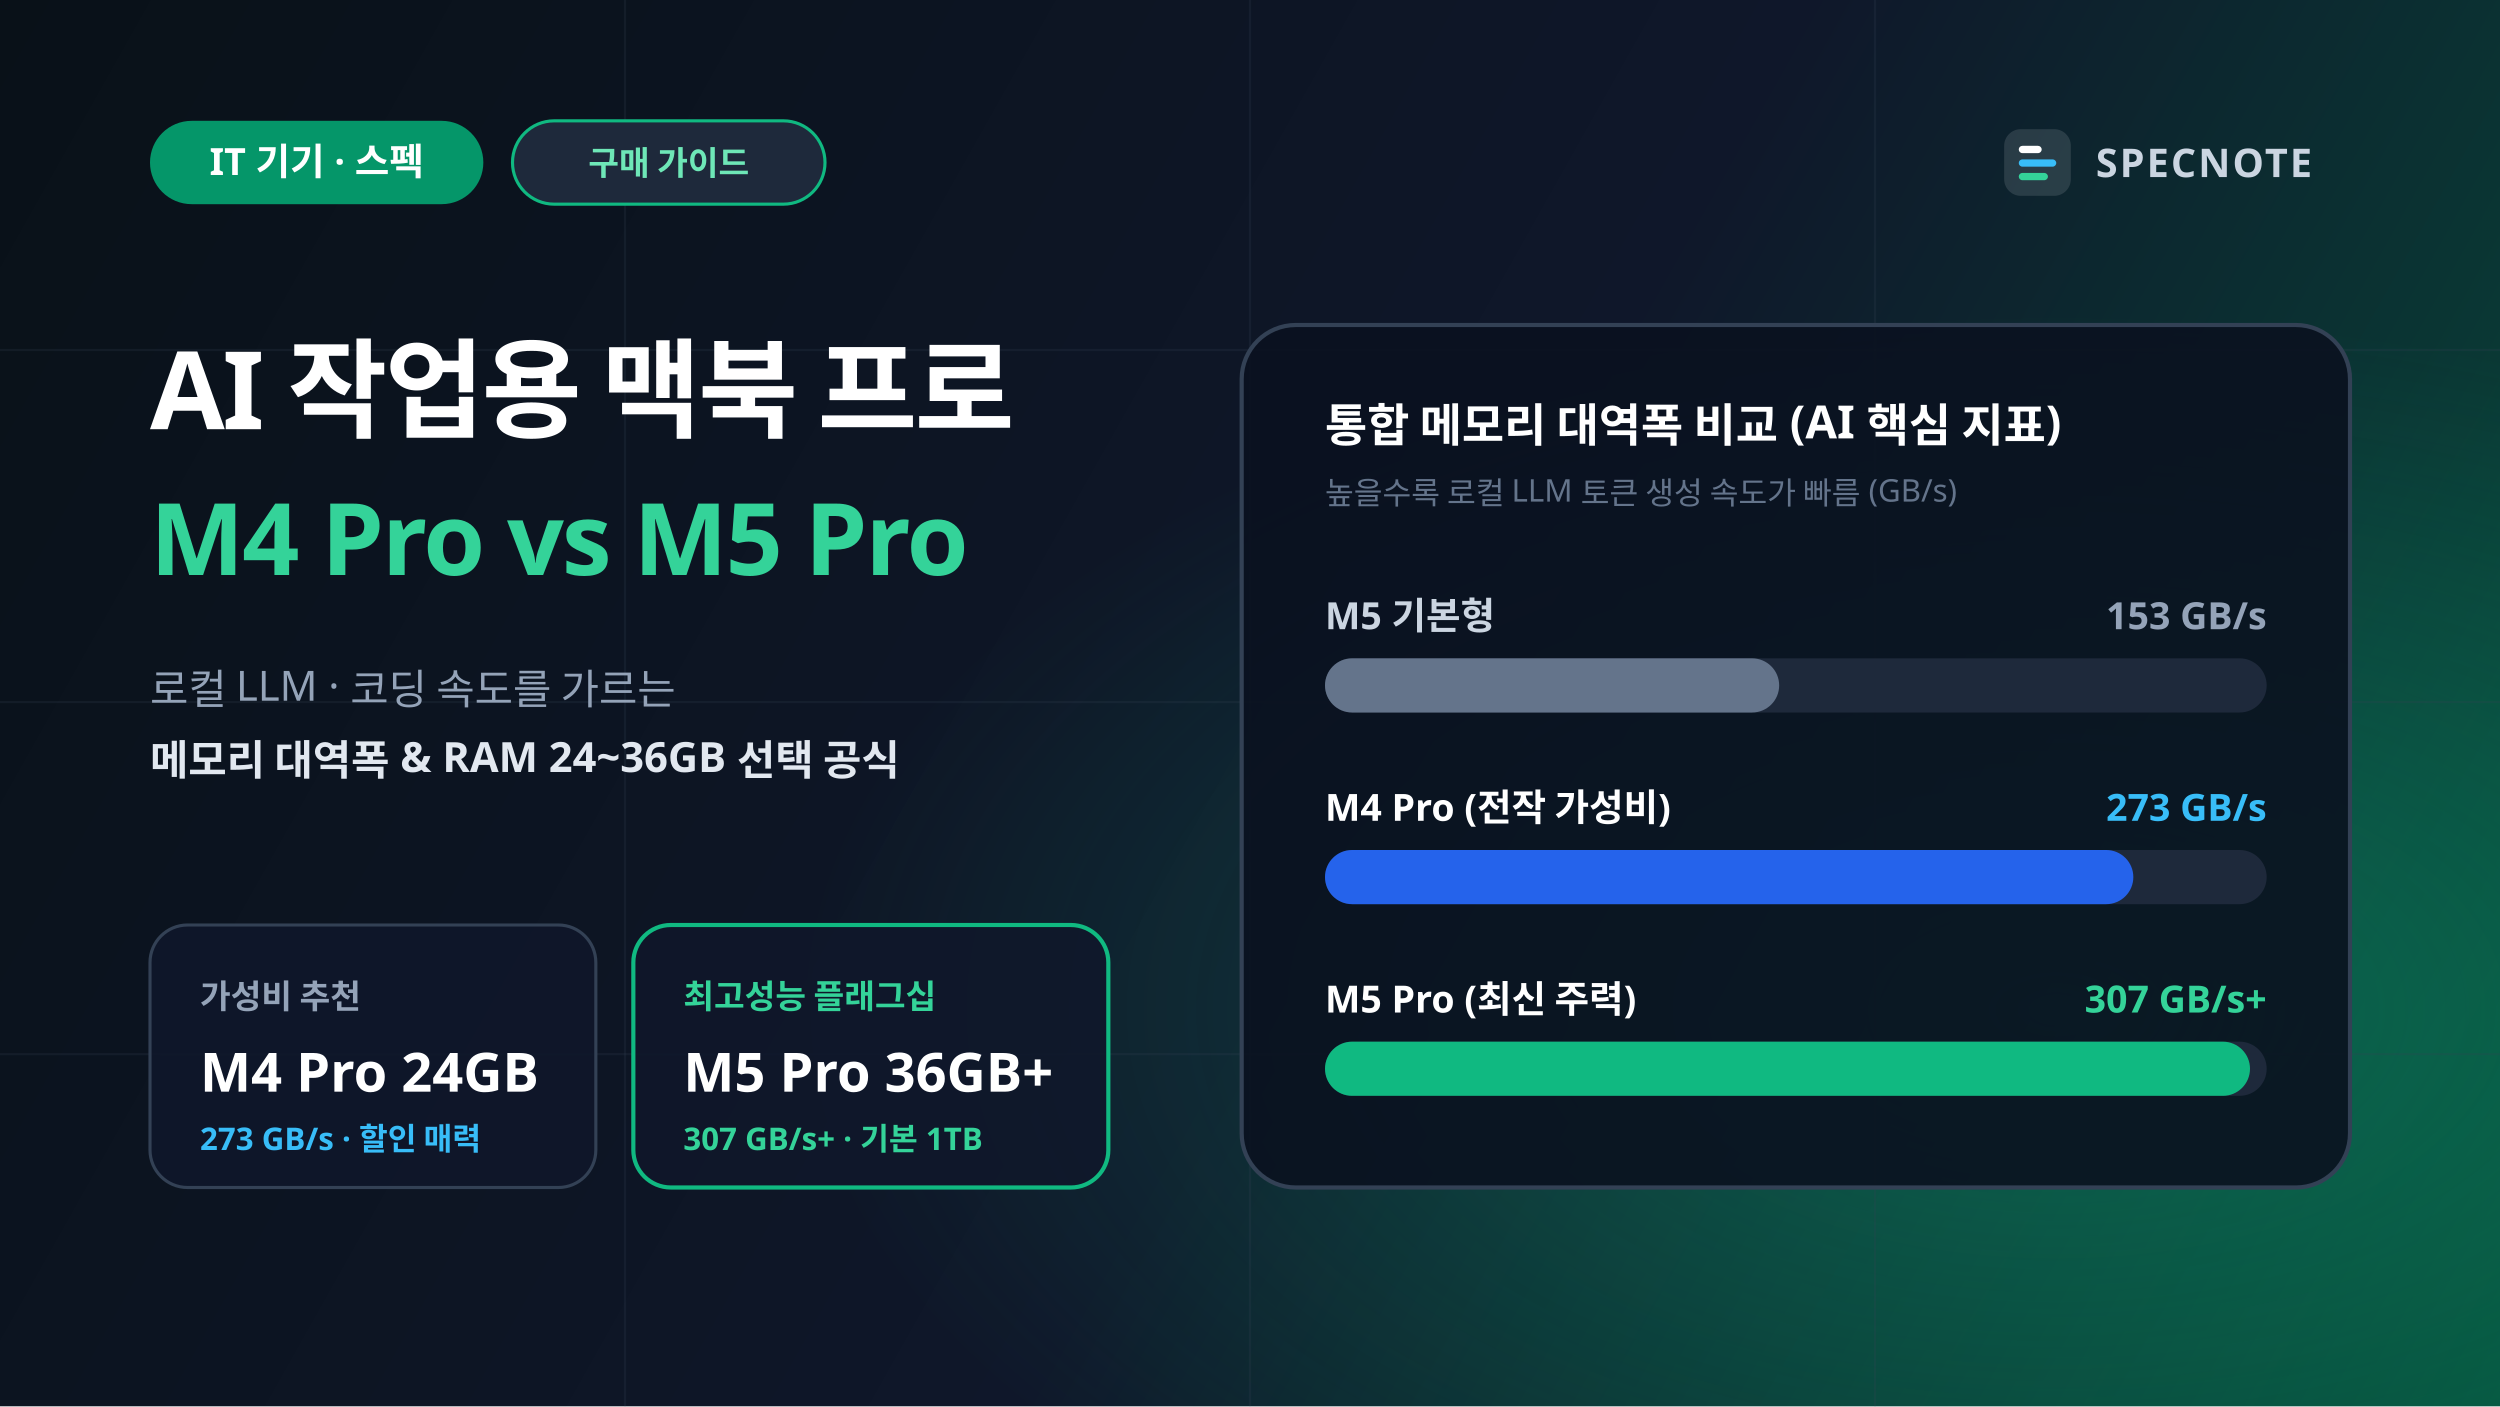
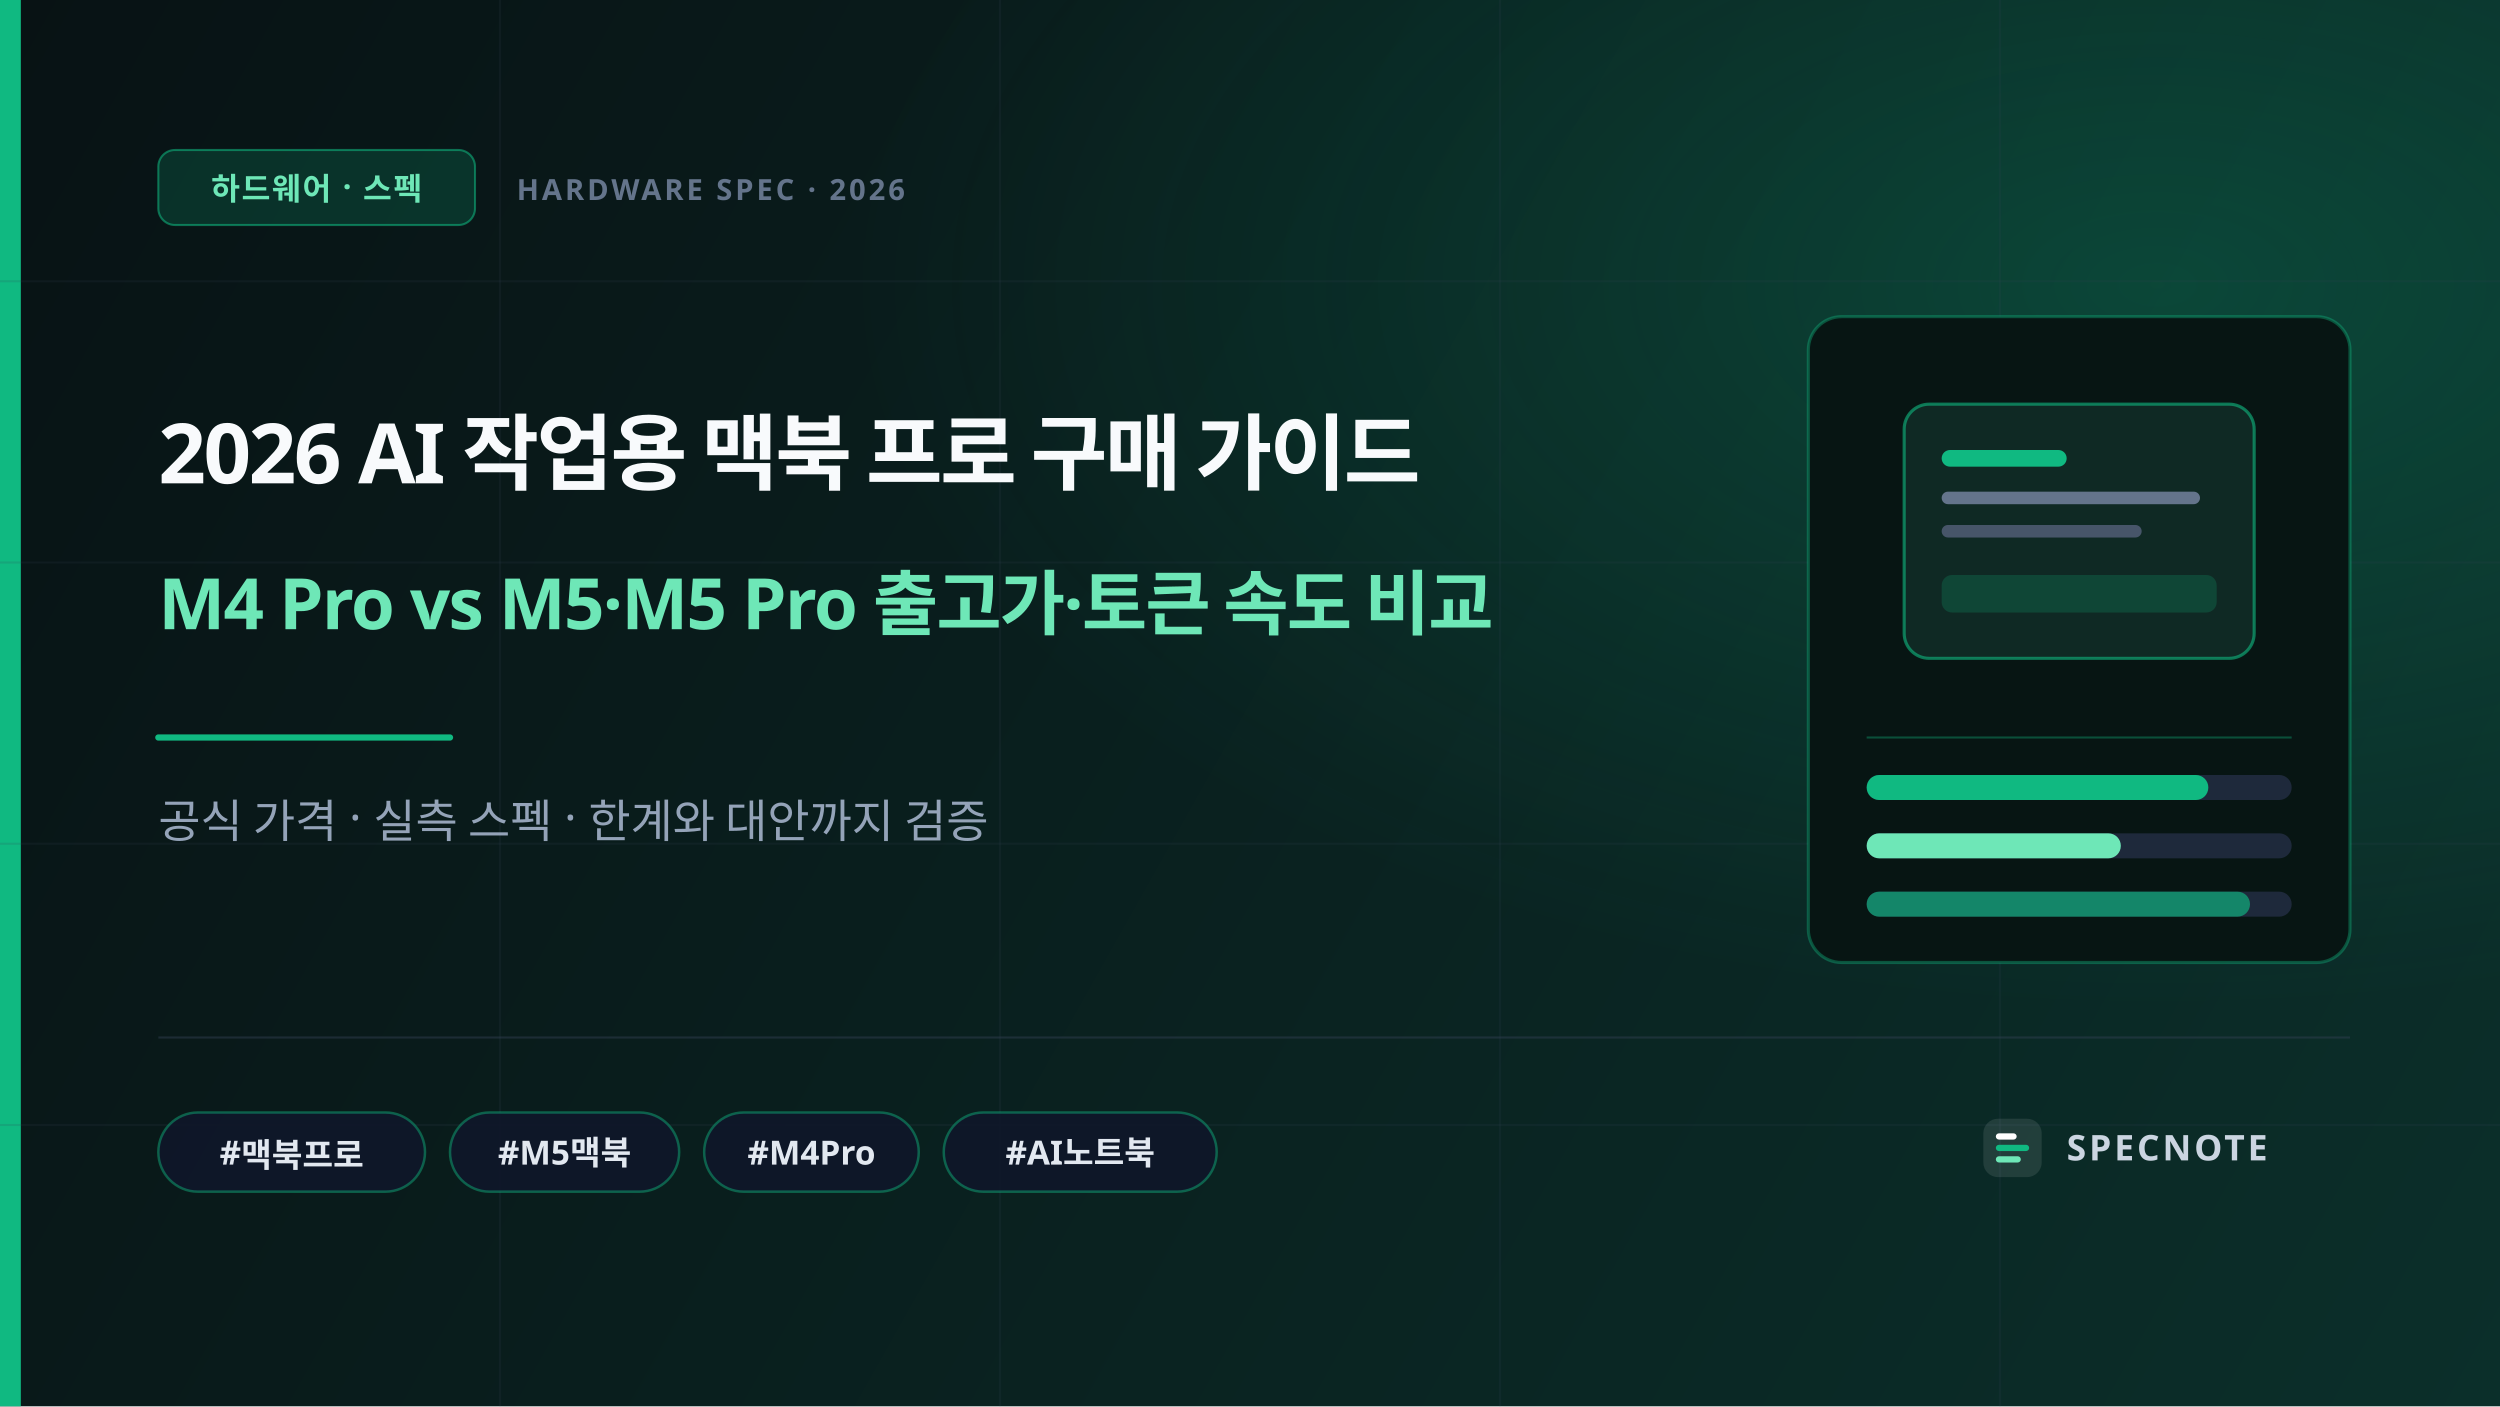
<svg xmlns="http://www.w3.org/2000/svg" viewBox="0 0 1200 675" fill="none">
  <defs>
    <linearGradient id="bg" x1="0" y1="0" x2="1200" y2="675" gradientUnits="userSpaceOnUse">
-       <stop offset="0%" stop-color="#091118" />
-       <stop offset="55%" stop-color="#0F172A" />
-       <stop offset="100%" stop-color="#064E3B" />
+       <stop offset="0%" stop-color="#081214" />
+       <stop offset="100%" stop-color="#0B2F2A" />
    </linearGradient>
-     <radialGradient id="glow" cx="0.82" cy="0.72" r="0.5">
-       <stop offset="0%" stop-color="#10B981" stop-opacity="0.34" />
+     <radialGradient id="glow" cx="0.86" cy="0.2" r="0.52">
+       <stop offset="0%" stop-color="#10B981" stop-opacity="0.22" />
      <stop offset="100%" stop-color="#10B981" stop-opacity="0" />
    </radialGradient>
  </defs>
  <rect width="1200" height="675" fill="url(#bg)" />
  <rect width="1200" height="675" fill="url(#glow)" />
-   <g stroke="#334155" stroke-opacity="0.22">
-     <path d="M0 168H1200M0 337H1200M0 506H1200" />
-     <path d="M300 0V675M600 0V675M900 0V675" />
+   <rect x="0" y="0" width="10" height="675" fill="#10B981" />
+   <g stroke="#334155" stroke-opacity="0.16">
+     <path d="M0 135H1200M0 270H1200M0 405H1200M0 540H1200" />
+     <path d="M240 0V675M480 0V675M720 0V675M960 0V675" />
  </g>
-   <rect x="72" y="58" width="160" height="40" rx="20" fill="#059669" />
-   <text x="152" y="84" text-anchor="middle" fill="#FFFFFF" font-family="'Pretendard', 'Apple SD Gothic Neo', 'Malgun Gothic', 'Noto Sans KR', sans-serif" font-size="18" font-weight="800">IT 기기 · 스펙</text>
-   <rect x="246" y="58" width="150" height="40" rx="20" fill="#1E293B" stroke="#10B981" stroke-width="1.5" />
-   <text x="321" y="84" text-anchor="middle" fill="#6EE7B7" font-family="'Pretendard', 'Malgun Gothic', sans-serif" font-size="16" font-weight="700">구매 가이드</text>
-   <g transform="translate(962, 62)">
-     <rect width="32" height="32" rx="8" fill="#FFFFFF" fill-opacity="0.12" />
-     <rect x="7" y="8" width="11" height="3.5" rx="1.75" fill="#FFFFFF" />
-     <rect x="7" y="14.5" width="18" height="3.5" rx="1.75" fill="#38BDF8" />
-     <rect x="7" y="21" width="14" height="3.5" rx="1.75" fill="#34D399" />
-     <text x="44" y="23" fill="#CBD5E1" font-family="'Pretendard', 'Malgun Gothic', sans-serif" font-size="19" font-weight="800" letter-spacing="1">SPECNOTE</text>
+   <rect x="76" y="72" width="152" height="36" rx="8" fill="#10B981" fill-opacity="0.18" stroke="#10B981" stroke-opacity="0.55" />
+   <text x="152" y="96" text-anchor="middle" fill="#6EE7B7" font-family="'Pretendard', 'Malgun Gothic', sans-serif" font-size="15" font-weight="800" letter-spacing="0.8">하드웨어 · 스펙</text>
+   <text x="248" y="96" fill="#64748B" font-family="'Pretendard', 'Malgun Gothic', sans-serif" font-size="14" font-weight="700" letter-spacing="1.4">HARDWARE SPEC · 2026</text>
+   <text x="76" y="232" fill="#F8FAFC" font-family="'Pretendard', 'Apple SD Gothic Neo', 'Malgun Gothic', 'Noto Sans KR', sans-serif" font-size="40" font-weight="900" letter-spacing="-1.2">2026 AI 작업용 맥북 프로 구매 가이드</text>
+   <text x="76" y="302" fill="#6EE7B7" font-family="'Pretendard', 'Apple SD Gothic Neo', 'Malgun Gothic', 'Noto Sans KR', sans-serif" font-size="34" font-weight="800" letter-spacing="-0.8">M4 Pro vs M5·M5 Pro 출고가·토큰 속도 비교</text>
+   <line x1="76" y1="354" x2="216" y2="354" stroke="#10B981" stroke-width="3" stroke-linecap="round" />
+   <text x="76" y="402" fill="#94A3B8" font-family="'Pretendard', 'Apple SD Gothic Neo', 'Malgun Gothic', sans-serif" font-size="22" font-weight="500">공식 가격 · 실측 스펙 · 한계와 대안까지 검증</text>
+   <g transform="translate(868, 152)">
+     <rect width="260" height="310" rx="16" fill="#071513" stroke="#10B981" stroke-opacity="0.38" stroke-width="1.5" />
+     <rect x="46" y="42" width="168" height="122" rx="12" fill="#0F2924" stroke="#10B981" stroke-opacity="0.6" stroke-width="1.5" />
+     <rect x="64" y="64" width="60" height="8" rx="4" fill="#10B981" />
+     <rect x="64" y="84" width="124" height="6" rx="3" fill="#64748B" />
+     <rect x="64" y="100" width="96" height="6" rx="3" fill="#475569" />
+     <rect x="64" y="124" width="132" height="18" rx="5" fill="#10B981" fill-opacity="0.2" />
+     <line x1="28" y1="202" x2="232" y2="202" stroke="#10B981" stroke-opacity="0.35" />
+     <rect x="28" y="220" width="204" height="12" rx="6" fill="#1E293B" />
+     <rect x="28" y="220" width="164" height="12" rx="6" fill="#10B981" />
+     <rect x="28" y="248" width="204" height="12" rx="6" fill="#1E293B" />
+     <rect x="28" y="248" width="122" height="12" rx="6" fill="#6EE7B7" />
+     <rect x="28" y="276" width="204" height="12" rx="6" fill="#1E293B" />
+     <rect x="28" y="276" width="184" height="12" rx="6" fill="#10B981" fill-opacity="0.65" />
  </g>
-   <text x="72" y="206" fill="#FFFFFF" font-family="'Pretendard', 'Apple SD Gothic Neo', 'Malgun Gothic', 'Noto Sans KR', sans-serif" font-size="52" font-weight="900" letter-spacing="-1.2">AI 작업용 맥북 프로</text>
-   <text x="72" y="276" fill="#34D399" font-family="'Pretendard', 'Apple SD Gothic Neo', 'Malgun Gothic', 'Noto Sans KR', sans-serif" font-size="48" font-weight="900" letter-spacing="-1">M4 Pro vs M5 Pro</text>
-   <text x="72" y="338" fill="#94A3B8" font-family="'Pretendard', 'Malgun Gothic', sans-serif" font-size="20" font-weight="500">로컬 LLM · 코딩 속도를 가르는</text>
-   <text x="72" y="372" fill="#E2E8F0" font-family="'Pretendard', 'Malgun Gothic', sans-serif" font-size="20" font-weight="700">메모리 대역폭 &amp; RAM 24~36GB 선택 공식</text>
-   <rect x="72" y="444" width="214" height="126" rx="18" fill="#0F172A" fill-opacity="0.88" stroke="#334155" stroke-width="1.5" />
-   <text x="96" y="484" fill="#94A3B8" font-family="'Pretendard', 'Malgun Gothic', sans-serif" font-size="16" font-weight="700">가성비 추천</text>
-   <text x="96" y="524" fill="#FFFFFF" font-family="'Pretendard', 'Malgun Gothic', sans-serif" font-size="26" font-weight="900">M4 Pro 24GB</text>
-   <text x="96" y="552" fill="#38BDF8" font-family="'Pretendard', 'Malgun Gothic', sans-serif" font-size="15" font-weight="700">273 GB/s · 할인 매력</text>
-   <rect x="304" y="444" width="228" height="126" rx="18" fill="#0F172A" fill-opacity="0.88" stroke="#10B981" stroke-width="2" />
-   <text x="328" y="484" fill="#34D399" font-family="'Pretendard', 'Malgun Gothic', sans-serif" font-size="16" font-weight="700">최고성능 플래그십</text>
-   <text x="328" y="524" fill="#FFFFFF" font-family="'Pretendard', 'Malgun Gothic', sans-serif" font-size="26" font-weight="900">M5 Pro 36GB+</text>
-   <text x="328" y="552" fill="#34D399" font-family="'Pretendard', 'Malgun Gothic', sans-serif" font-size="15" font-weight="700">307 GB/s+ · 기본 1TB</text>
-   <rect x="596" y="156" width="532" height="414" rx="26" fill="#0B1120" fill-opacity="0.9" stroke="#334155" stroke-width="2" />
-   <text x="636" y="212" fill="#FFFFFF" font-family="'Pretendard', 'Malgun Gothic', sans-serif" font-size="22" font-weight="800">통합 메모리 대역폭 비교 (AI 핵심 지표)</text>
-   <text x="636" y="242" fill="#64748B" font-family="'Pretendard', 'Malgun Gothic', sans-serif" font-size="15" font-weight="500">높을수록 로컬 LLM 토큰 생성 속도가 빠름 (GB/s)</text>
-   <text x="636" y="302" fill="#CBD5E1" font-family="'Pretendard', 'Malgun Gothic', sans-serif" font-size="18" font-weight="700">M5 기본형</text>
-   <text x="1088" y="302" text-anchor="end" fill="#94A3B8" font-family="'Pretendard', 'Malgun Gothic', sans-serif" font-size="18" font-weight="800">153 GB/s</text>
-   <rect x="636" y="316" width="452" height="26" rx="13" fill="#1E293B" />
-   <rect x="636" y="316" width="218" height="26" rx="13" fill="#64748B" />
-   <text x="636" y="394" fill="#FFFFFF" font-family="'Pretendard', 'Malgun Gothic', sans-serif" font-size="18" font-weight="800">M4 Pro (전작 가성비)</text>
-   <text x="1088" y="394" text-anchor="end" fill="#38BDF8" font-family="'Pretendard', 'Malgun Gothic', sans-serif" font-size="18" font-weight="900">273 GB/s</text>
-   <rect x="636" y="408" width="452" height="26" rx="13" fill="#1E293B" />
-   <rect x="636" y="408" width="388" height="26" rx="13" fill="#2563EB" />
-   <text x="636" y="486" fill="#FFFFFF" font-family="'Pretendard', 'Malgun Gothic', sans-serif" font-size="18" font-weight="800">M5 Pro (최신 주력)</text>
-   <text x="1088" y="486" text-anchor="end" fill="#34D399" font-family="'Pretendard', 'Malgun Gothic', sans-serif" font-size="18" font-weight="900">307 GB/s+</text>
-   <rect x="636" y="500" width="452" height="26" rx="13" fill="#1E293B" />
-   <rect x="636" y="500" width="444" height="26" rx="13" fill="#10B981" />
+   <line x1="76" y1="498" x2="1128" y2="498" stroke="#334155" stroke-opacity="0.45" />
+   <rect x="76" y="534" width="128" height="38" rx="19" fill="#0F172A" fill-opacity="0.9" stroke="#10B981" stroke-opacity="0.45" stroke-width="1.2" />
+   <text x="140" y="559" text-anchor="middle" fill="#E2E8F0" font-family="'Pretendard', 'Apple SD Gothic Neo', 'Malgun Gothic', sans-serif" font-size="16" font-weight="700">#맥북프로</text>
+   <rect x="216" y="534" width="110" height="38" rx="19" fill="#0F172A" fill-opacity="0.9" stroke="#10B981" stroke-opacity="0.45" stroke-width="1.2" />
+   <text x="271" y="559" text-anchor="middle" fill="#E2E8F0" font-family="'Pretendard', 'Apple SD Gothic Neo', 'Malgun Gothic', sans-serif" font-size="16" font-weight="700">#M5맥북</text>
+   <rect x="338" y="534" width="103" height="38" rx="19" fill="#0F172A" fill-opacity="0.9" stroke="#10B981" stroke-opacity="0.45" stroke-width="1.2" />
+   <text x="389.5" y="559" text-anchor="middle" fill="#E2E8F0" font-family="'Pretendard', 'Apple SD Gothic Neo', 'Malgun Gothic', sans-serif" font-size="16" font-weight="700">#M4Pro</text>
+   <rect x="453" y="534" width="131" height="38" rx="19" fill="#0F172A" fill-opacity="0.9" stroke="#10B981" stroke-opacity="0.45" stroke-width="1.2" />
+   <text x="518.5" y="559" text-anchor="middle" fill="#E2E8F0" font-family="'Pretendard', 'Apple SD Gothic Neo', 'Malgun Gothic', sans-serif" font-size="16" font-weight="700">#AI노트북</text>
+   <g transform="translate(952, 537)">
+     <rect width="28" height="28" rx="7" fill="#FFFFFF" fill-opacity="0.1" />
+     <rect x="6" y="7" width="10" height="3" rx="1.5" fill="#FFFFFF" />
+     <rect x="6" y="12.5" width="16" height="3" rx="1.5" fill="#10B981" />
+     <rect x="6" y="18" width="12" height="3" rx="1.5" fill="#6EE7B7" />
+     <text x="40" y="20" fill="#CBD5E1" font-family="'Pretendard', 'Malgun Gothic', sans-serif" font-size="17" font-weight="800" letter-spacing="1.4">SPECNOTE</text>
+   </g>
</svg>
